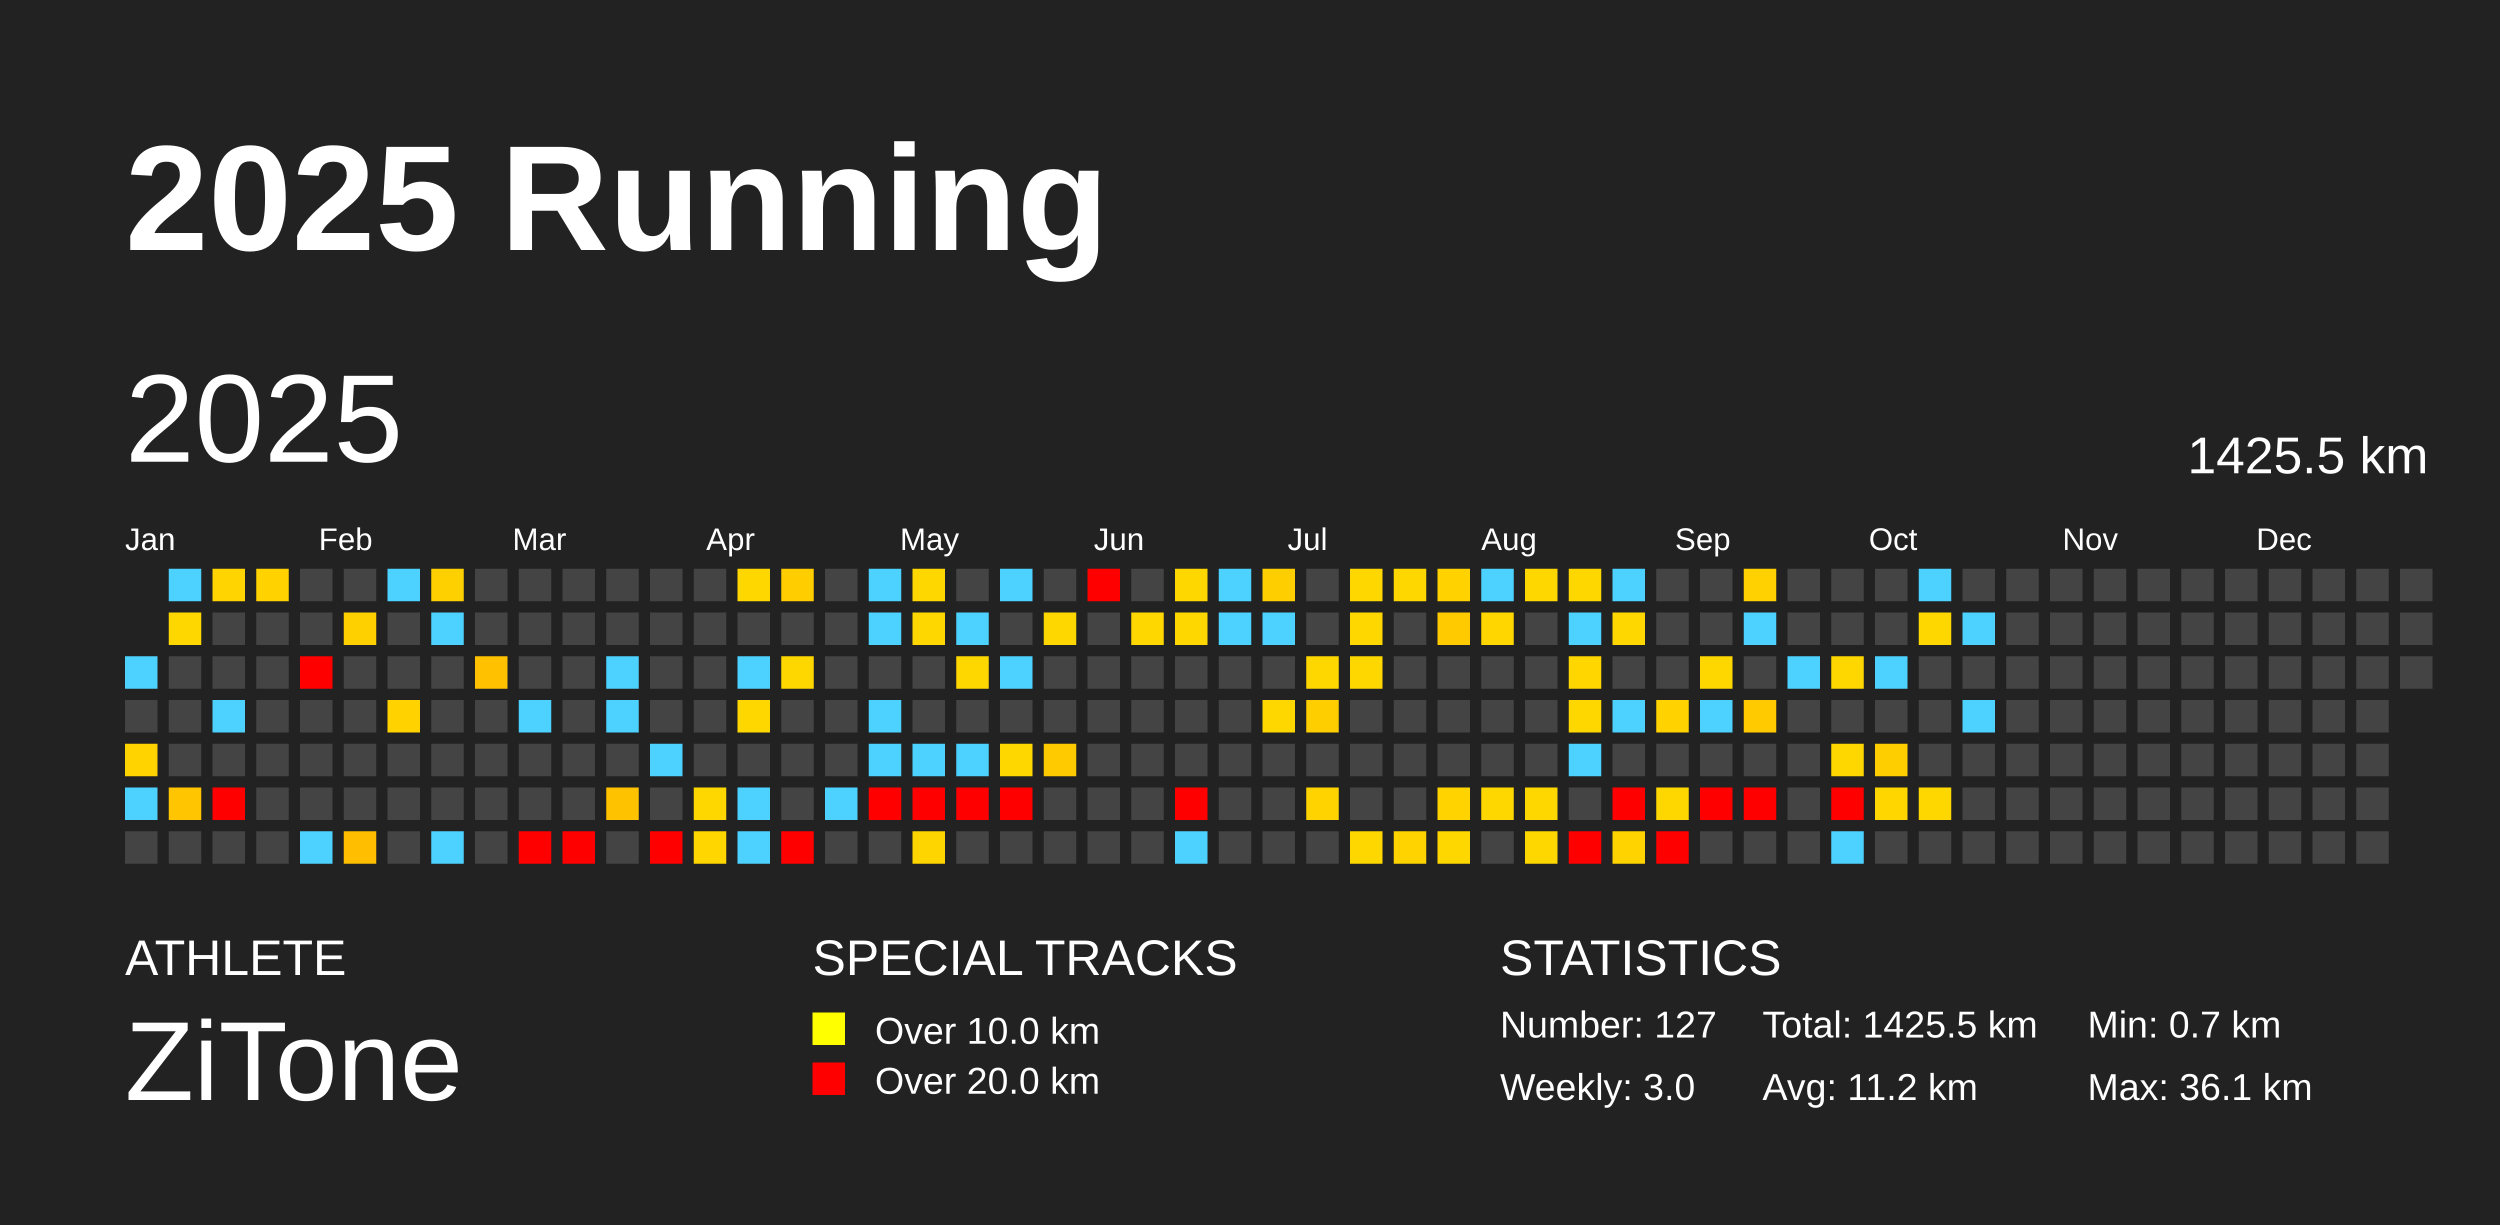
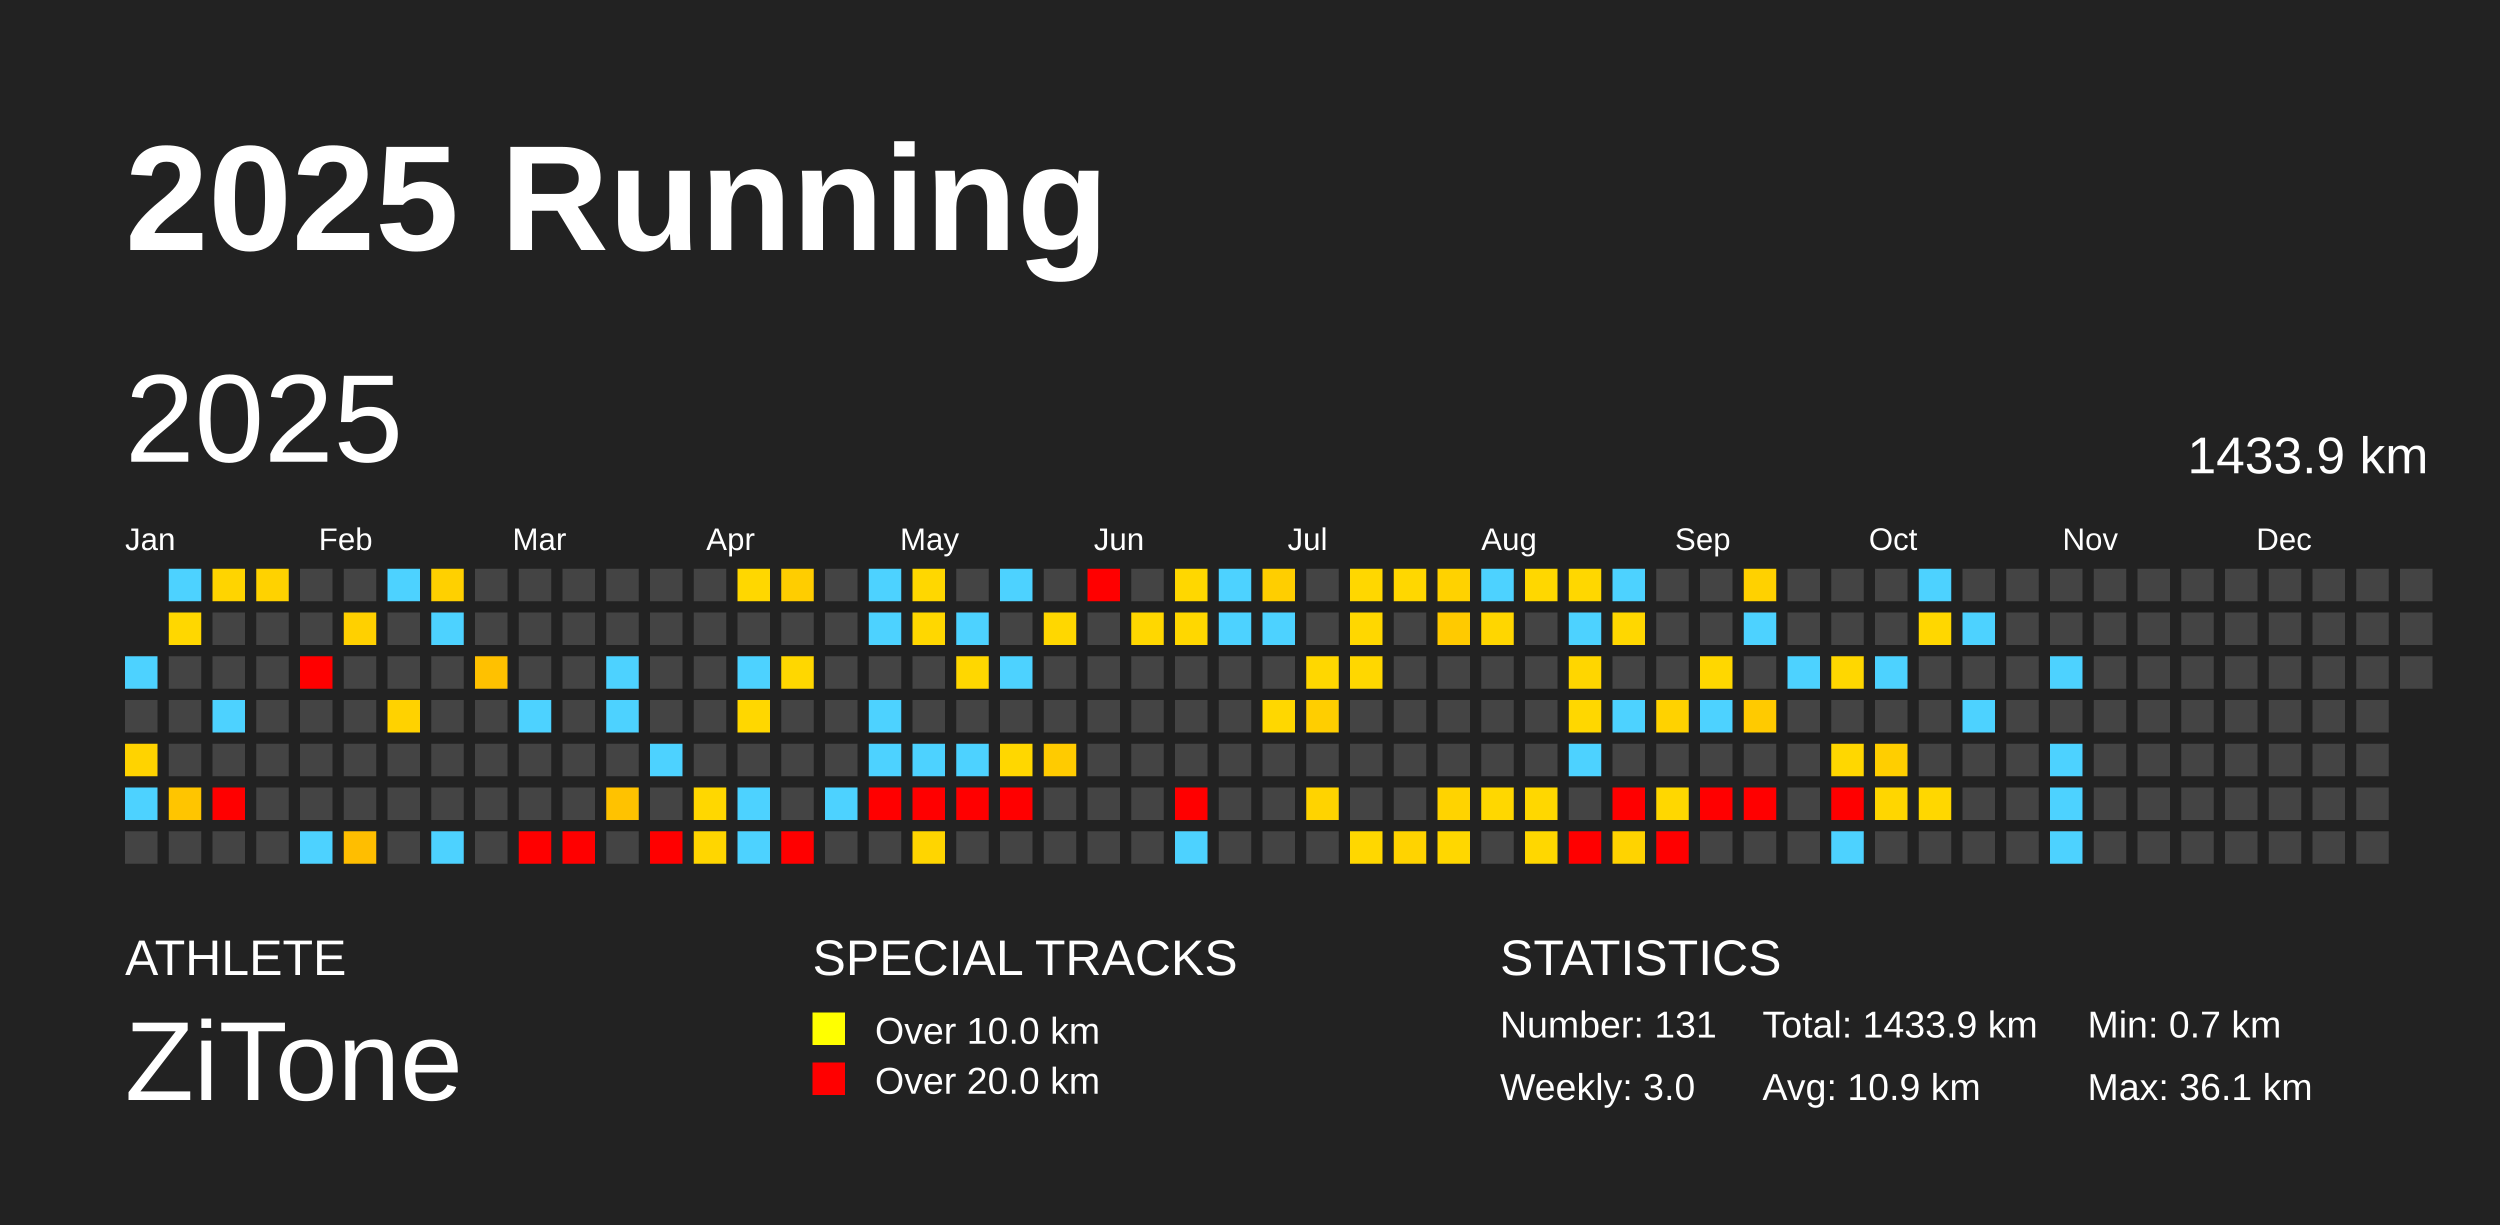
<svg xmlns="http://www.w3.org/2000/svg" baseProfile="full" height="98mm" version="1.1" viewBox="0,0,200,98" width="200mm">
  <defs />
  <rect fill="#222222" height="98" width="200" x="0" y="0" />
  <text fill="#FFFFFF" style="font-size:12px; font-family:Arial; font-weight:bold;" x="10" y="20">2025 Running</text>
  <text fill="#FFFFFF" style="font-size:4px; font-family:Arial" x="10" y="78">ATHLETE</text>
  <text fill="#FFFFFF" style="font-size:9px; font-family:Arial" x="10" y="88">ZiTone</text>
  <text fill="#FFFFFF" style="font-size:4px; font-family:Arial" x="65" y="78">SPECIAL TRACKS</text>
  <rect fill="yellow" height="2.6" width="2.6" x="65" y="81" />
  <text fill="#FFFFFF" style="font-size:3px; font-family:Arial" x="70" y="83.5">Over 10.0 km</text>
  <rect fill="red" height="2.6" width="2.6" x="65" y="85" />
  <text fill="#FFFFFF" style="font-size:3px; font-family:Arial" x="70" y="87.5">Over 20.0 km</text>
  <text fill="#FFFFFF" style="font-size:4px; font-family:Arial" x="120" y="78">STATISTICS</text>
-   <text fill="#FFFFFF" style="font-size:3px; font-family:Arial" x="120" y="83">Number: 127</text>
+   <text fill="#FFFFFF" style="font-size:3px; font-family:Arial" x="120" y="83">Number: 131</text>
  <text fill="#FFFFFF" style="font-size:3px; font-family:Arial" x="120" y="88">Weekly: 3.0</text>
-   <text fill="#FFFFFF" style="font-size:3px; font-family:Arial" x="141" y="83">Total: 1425.5 km</text>
-   <text fill="#FFFFFF" style="font-size:3px; font-family:Arial" x="141" y="88">Avg: 11.2 km</text>
+   <text fill="#FFFFFF" style="font-size:3px; font-family:Arial" x="141" y="83">Total: 1433.9 km</text>
+   <text fill="#FFFFFF" style="font-size:3px; font-family:Arial" x="141" y="88">Avg: 10.9 km</text>
  <text fill="#FFFFFF" style="font-size:3px; font-family:Arial" x="167" y="83">Min: 0.7 km</text>
  <text fill="#FFFFFF" style="font-size:3px; font-family:Arial" x="167" y="88">Max: 36.1 km</text>
  <text dominant-baseline="hanging" fill="#FFFFFF" style="font-size:10.0px; font-family:Arial;" x="10" y="30">2025</text>
-   <text dominant-baseline="hanging" fill="#FFFFFF" style="font-size:4.125px; font-family:Arial;" x="175" y="35">1425.5 km</text>
+   <text dominant-baseline="hanging" fill="#FFFFFF" style="font-size:4.125px; font-family:Arial;" x="175" y="35">1433.9 km</text>
  <text fill="#FFFFFF" style="font-size:2.5px; font-family:Arial" x="10.0" y="44">Jan</text>
  <text fill="#FFFFFF" style="font-size:2.5px; font-family:Arial" x="25.5" y="44">Feb</text>
  <text fill="#FFFFFF" style="font-size:2.5px; font-family:Arial" x="41.0" y="44">Mar</text>
  <text fill="#FFFFFF" style="font-size:2.5px; font-family:Arial" x="56.5" y="44">Apr</text>
  <text fill="#FFFFFF" style="font-size:2.5px; font-family:Arial" x="72.0" y="44">May</text>
  <text fill="#FFFFFF" style="font-size:2.5px; font-family:Arial" x="87.5" y="44">Jun</text>
  <text fill="#FFFFFF" style="font-size:2.5px; font-family:Arial" x="103.0" y="44">Jul</text>
  <text fill="#FFFFFF" style="font-size:2.5px; font-family:Arial" x="118.5" y="44">Aug</text>
  <text fill="#FFFFFF" style="font-size:2.5px; font-family:Arial" x="134.0" y="44">Sep</text>
  <text fill="#FFFFFF" style="font-size:2.5px; font-family:Arial" x="149.5" y="44">Oct</text>
  <text fill="#FFFFFF" style="font-size:2.5px; font-family:Arial" x="165.0" y="44">Nov</text>
  <text fill="#FFFFFF" style="font-size:2.5px; font-family:Arial" x="180.5" y="44">Dec</text>
  <rect fill="#4dd2ff" height="2.6" width="2.6" x="10.0" y="52.5" />
  <rect fill="#444444" height="2.6" width="2.6" x="10.0" y="56.0" />
  <rect fill="#ffd300" height="2.6" width="2.6" x="10.0" y="59.5" />
  <rect fill="#4dd2ff" height="2.6" width="2.6" x="10.0" y="63.0" />
  <rect fill="#444444" height="2.6" width="2.6" x="10.0" y="66.5" />
  <rect fill="#4dd2ff" height="2.6" width="2.6" x="13.5" y="45.5" />
  <rect fill="#ffd700" height="2.6" width="2.6" x="13.5" y="49.0" />
  <rect fill="#444444" height="2.6" width="2.6" x="13.5" y="52.5" />
  <rect fill="#444444" height="2.6" width="2.6" x="13.5" y="56.0" />
  <rect fill="#444444" height="2.6" width="2.6" x="13.5" y="59.5" />
  <rect fill="#ffc500" height="2.6" width="2.6" x="13.5" y="63.0" />
  <rect fill="#444444" height="2.6" width="2.6" x="13.5" y="66.5" />
  <rect fill="#ffd400" height="2.6" width="2.6" x="17.0" y="45.5" />
  <rect fill="#444444" height="2.6" width="2.6" x="17.0" y="49.0" />
  <rect fill="#444444" height="2.6" width="2.6" x="17.0" y="52.5" />
  <rect fill="#4dd2ff" height="2.6" width="2.6" x="17.0" y="56.0" />
  <rect fill="#444444" height="2.6" width="2.6" x="17.0" y="59.5" />
  <rect fill="red" height="2.6" width="2.6" x="17.0" y="63.0" />
  <rect fill="#444444" height="2.6" width="2.6" x="17.0" y="66.5" />
  <rect fill="#ffd200" height="2.6" width="2.6" x="20.5" y="45.5" />
  <rect fill="#444444" height="2.6" width="2.6" x="20.5" y="49.0" />
  <rect fill="#444444" height="2.6" width="2.6" x="20.5" y="52.5" />
  <rect fill="#444444" height="2.6" width="2.6" x="20.5" y="56.0" />
  <rect fill="#444444" height="2.6" width="2.6" x="20.5" y="59.5" />
  <rect fill="#444444" height="2.6" width="2.6" x="20.5" y="63.0" />
  <rect fill="#444444" height="2.6" width="2.6" x="20.5" y="66.5" />
  <rect fill="#444444" height="2.6" width="2.6" x="24.0" y="45.5" />
  <rect fill="#444444" height="2.6" width="2.6" x="24.0" y="49.0" />
  <rect fill="red" height="2.6" width="2.6" x="24.0" y="52.5" />
  <rect fill="#444444" height="2.6" width="2.6" x="24.0" y="56.0" />
  <rect fill="#444444" height="2.6" width="2.6" x="24.0" y="59.5" />
  <rect fill="#444444" height="2.6" width="2.6" x="24.0" y="63.0" />
  <rect fill="#4dd2ff" height="2.6" width="2.6" x="24.0" y="66.5" />
  <rect fill="#444444" height="2.6" width="2.6" x="27.5" y="45.5" />
  <rect fill="#ffd000" height="2.6" width="2.6" x="27.5" y="49.0" />
  <rect fill="#444444" height="2.6" width="2.6" x="27.5" y="52.5" />
  <rect fill="#444444" height="2.6" width="2.6" x="27.5" y="56.0" />
  <rect fill="#444444" height="2.6" width="2.6" x="27.5" y="59.5" />
  <rect fill="#444444" height="2.6" width="2.6" x="27.5" y="63.0" />
  <rect fill="#ffbe00" height="2.6" width="2.6" x="27.5" y="66.5" />
  <rect fill="#4dd2ff" height="2.6" width="2.6" x="31.0" y="45.5" />
  <rect fill="#444444" height="2.6" width="2.6" x="31.0" y="49.0" />
  <rect fill="#444444" height="2.6" width="2.6" x="31.0" y="52.5" />
  <rect fill="#ffd200" height="2.6" width="2.6" x="31.0" y="56.0" />
  <rect fill="#444444" height="2.6" width="2.6" x="31.0" y="59.5" />
  <rect fill="#444444" height="2.6" width="2.6" x="31.0" y="63.0" />
  <rect fill="#444444" height="2.6" width="2.6" x="31.0" y="66.5" />
  <rect fill="#ffd000" height="2.6" width="2.6" x="34.5" y="45.5" />
  <rect fill="#4dd2ff" height="2.6" width="2.6" x="34.5" y="49.0" />
  <rect fill="#444444" height="2.6" width="2.6" x="34.5" y="52.5" />
  <rect fill="#444444" height="2.6" width="2.6" x="34.5" y="56.0" />
  <rect fill="#444444" height="2.6" width="2.6" x="34.5" y="59.5" />
  <rect fill="#444444" height="2.6" width="2.6" x="34.5" y="63.0" />
  <rect fill="#4dd2ff" height="2.6" width="2.6" x="34.5" y="66.5" />
  <rect fill="#444444" height="2.6" width="2.6" x="38.0" y="45.5" />
  <rect fill="#444444" height="2.6" width="2.6" x="38.0" y="49.0" />
  <rect fill="#ffc100" height="2.6" width="2.6" x="38.0" y="52.5" />
  <rect fill="#444444" height="2.6" width="2.6" x="38.0" y="56.0" />
  <rect fill="#444444" height="2.6" width="2.6" x="38.0" y="59.5" />
  <rect fill="#444444" height="2.6" width="2.6" x="38.0" y="63.0" />
  <rect fill="#444444" height="2.6" width="2.6" x="38.0" y="66.5" />
  <rect fill="#444444" height="2.6" width="2.6" x="41.5" y="45.5" />
  <rect fill="#444444" height="2.6" width="2.6" x="41.5" y="49.0" />
  <rect fill="#444444" height="2.6" width="2.6" x="41.5" y="52.5" />
  <rect fill="#4dd2ff" height="2.6" width="2.6" x="41.5" y="56.0" />
  <rect fill="#444444" height="2.6" width="2.6" x="41.5" y="59.5" />
  <rect fill="#444444" height="2.6" width="2.6" x="41.5" y="63.0" />
  <rect fill="red" height="2.6" width="2.6" x="41.5" y="66.5" />
  <rect fill="#444444" height="2.6" width="2.6" x="45.0" y="45.5" />
  <rect fill="#444444" height="2.6" width="2.6" x="45.0" y="49.0" />
  <rect fill="#444444" height="2.6" width="2.6" x="45.0" y="52.5" />
  <rect fill="#444444" height="2.6" width="2.6" x="45.0" y="56.0" />
  <rect fill="#444444" height="2.6" width="2.6" x="45.0" y="59.5" />
  <rect fill="#444444" height="2.6" width="2.6" x="45.0" y="63.0" />
  <rect fill="red" height="2.6" width="2.6" x="45.0" y="66.5" />
  <rect fill="#444444" height="2.6" width="2.6" x="48.5" y="45.5" />
  <rect fill="#444444" height="2.6" width="2.6" x="48.5" y="49.0" />
  <rect fill="#4dd2ff" height="2.6" width="2.6" x="48.5" y="52.5" />
  <rect fill="#4dd2ff" height="2.6" width="2.6" x="48.5" y="56.0" />
  <rect fill="#444444" height="2.6" width="2.6" x="48.5" y="59.5" />
  <rect fill="#ffc200" height="2.6" width="2.6" x="48.5" y="63.0" />
  <rect fill="#444444" height="2.6" width="2.6" x="48.5" y="66.5" />
  <rect fill="#444444" height="2.6" width="2.6" x="52.0" y="45.5" />
  <rect fill="#444444" height="2.6" width="2.6" x="52.0" y="49.0" />
  <rect fill="#444444" height="2.6" width="2.6" x="52.0" y="52.5" />
  <rect fill="#444444" height="2.6" width="2.6" x="52.0" y="56.0" />
  <rect fill="#4dd2ff" height="2.6" width="2.6" x="52.0" y="59.5" />
  <rect fill="#444444" height="2.6" width="2.6" x="52.0" y="63.0" />
  <rect fill="red" height="2.6" width="2.6" x="52.0" y="66.5" />
  <rect fill="#444444" height="2.6" width="2.6" x="55.5" y="45.5" />
  <rect fill="#444444" height="2.6" width="2.6" x="55.5" y="49.0" />
  <rect fill="#444444" height="2.6" width="2.6" x="55.5" y="52.5" />
  <rect fill="#444444" height="2.6" width="2.6" x="55.5" y="56.0" />
  <rect fill="#444444" height="2.6" width="2.6" x="55.5" y="59.5" />
  <rect fill="#ffd700" height="2.6" width="2.6" x="55.5" y="63.0" />
  <rect fill="#ffd600" height="2.6" width="2.6" x="55.5" y="66.5" />
  <rect fill="#ffd700" height="2.6" width="2.6" x="59.0" y="45.5" />
  <rect fill="#444444" height="2.6" width="2.6" x="59.0" y="49.0" />
  <rect fill="#4dd2ff" height="2.6" width="2.6" x="59.0" y="52.5" />
  <rect fill="#ffd700" height="2.6" width="2.6" x="59.0" y="56.0" />
  <rect fill="#444444" height="2.6" width="2.6" x="59.0" y="59.5" />
  <rect fill="#4dd2ff" height="2.6" width="2.6" x="59.0" y="63.0" />
  <rect fill="#4dd2ff" height="2.6" width="2.6" x="59.0" y="66.5" />
  <rect fill="#ffcd00" height="2.6" width="2.6" x="62.5" y="45.5" />
  <rect fill="#444444" height="2.6" width="2.6" x="62.5" y="49.0" />
  <rect fill="#ffd700" height="2.6" width="2.6" x="62.5" y="52.5" />
  <rect fill="#444444" height="2.6" width="2.6" x="62.5" y="56.0" />
  <rect fill="#444444" height="2.6" width="2.6" x="62.5" y="59.5" />
  <rect fill="#444444" height="2.6" width="2.6" x="62.5" y="63.0" />
  <rect fill="red" height="2.6" width="2.6" x="62.5" y="66.5" />
  <rect fill="#444444" height="2.6" width="2.6" x="66.0" y="45.5" />
  <rect fill="#444444" height="2.6" width="2.6" x="66.0" y="49.0" />
  <rect fill="#444444" height="2.6" width="2.6" x="66.0" y="52.5" />
  <rect fill="#444444" height="2.6" width="2.6" x="66.0" y="56.0" />
  <rect fill="#444444" height="2.6" width="2.6" x="66.0" y="59.5" />
  <rect fill="#4dd2ff" height="2.6" width="2.6" x="66.0" y="63.0" />
  <rect fill="#444444" height="2.6" width="2.6" x="66.0" y="66.5" />
  <rect fill="#4dd2ff" height="2.6" width="2.6" x="69.5" y="45.5" />
  <rect fill="#4dd2ff" height="2.6" width="2.6" x="69.5" y="49.0" />
  <rect fill="#444444" height="2.6" width="2.6" x="69.5" y="52.5" />
  <rect fill="#4dd2ff" height="2.6" width="2.6" x="69.5" y="56.0" />
  <rect fill="#4dd2ff" height="2.6" width="2.6" x="69.5" y="59.5" />
  <rect fill="red" height="2.6" width="2.6" x="69.5" y="63.0" />
  <rect fill="#444444" height="2.6" width="2.6" x="69.5" y="66.5" />
  <rect fill="#ffd700" height="2.6" width="2.6" x="73.0" y="45.5" />
  <rect fill="#ffd700" height="2.6" width="2.6" x="73.0" y="49.0" />
  <rect fill="#444444" height="2.6" width="2.6" x="73.0" y="52.5" />
  <rect fill="#444444" height="2.6" width="2.6" x="73.0" y="56.0" />
  <rect fill="#4dd2ff" height="2.6" width="2.6" x="73.0" y="59.5" />
  <rect fill="red" height="2.6" width="2.6" x="73.0" y="63.0" />
  <rect fill="#ffd500" height="2.6" width="2.6" x="73.0" y="66.5" />
  <rect fill="#444444" height="2.6" width="2.6" x="76.5" y="45.5" />
  <rect fill="#4dd2ff" height="2.6" width="2.6" x="76.5" y="49.0" />
  <rect fill="#ffd700" height="2.6" width="2.6" x="76.5" y="52.5" />
  <rect fill="#444444" height="2.6" width="2.6" x="76.5" y="56.0" />
  <rect fill="#4dd2ff" height="2.6" width="2.6" x="76.5" y="59.5" />
  <rect fill="red" height="2.6" width="2.6" x="76.5" y="63.0" />
  <rect fill="#444444" height="2.6" width="2.6" x="76.5" y="66.5" />
  <rect fill="#4dd2ff" height="2.6" width="2.6" x="80.0" y="45.5" />
  <rect fill="#444444" height="2.6" width="2.6" x="80.0" y="49.0" />
  <rect fill="#4dd2ff" height="2.6" width="2.6" x="80.0" y="52.5" />
  <rect fill="#444444" height="2.6" width="2.6" x="80.0" y="56.0" />
  <rect fill="#ffd700" height="2.6" width="2.6" x="80.0" y="59.5" />
  <rect fill="red" height="2.6" width="2.6" x="80.0" y="63.0" />
  <rect fill="#444444" height="2.6" width="2.6" x="80.0" y="66.5" />
  <rect fill="#444444" height="2.6" width="2.6" x="83.5" y="45.5" />
  <rect fill="#ffd700" height="2.6" width="2.6" x="83.5" y="49.0" />
  <rect fill="#444444" height="2.6" width="2.6" x="83.5" y="52.5" />
  <rect fill="#444444" height="2.6" width="2.6" x="83.5" y="56.0" />
  <rect fill="#ffcb00" height="2.6" width="2.6" x="83.5" y="59.5" />
  <rect fill="#444444" height="2.6" width="2.6" x="83.5" y="63.0" />
  <rect fill="#444444" height="2.6" width="2.6" x="83.5" y="66.5" />
  <rect fill="red" height="2.6" width="2.6" x="87.0" y="45.5" />
  <rect fill="#444444" height="2.6" width="2.6" x="87.0" y="49.0" />
  <rect fill="#444444" height="2.6" width="2.6" x="87.0" y="52.5" />
  <rect fill="#444444" height="2.6" width="2.6" x="87.0" y="56.0" />
  <rect fill="#444444" height="2.6" width="2.6" x="87.0" y="59.5" />
  <rect fill="#444444" height="2.6" width="2.6" x="87.0" y="63.0" />
  <rect fill="#444444" height="2.6" width="2.6" x="87.0" y="66.5" />
  <rect fill="#444444" height="2.6" width="2.6" x="90.5" y="45.5" />
  <rect fill="#ffd700" height="2.6" width="2.6" x="90.5" y="49.0" />
  <rect fill="#444444" height="2.6" width="2.6" x="90.5" y="52.5" />
  <rect fill="#444444" height="2.6" width="2.6" x="90.5" y="56.0" />
  <rect fill="#444444" height="2.6" width="2.6" x="90.5" y="59.5" />
  <rect fill="#444444" height="2.6" width="2.6" x="90.5" y="63.0" />
  <rect fill="#444444" height="2.6" width="2.6" x="90.5" y="66.5" />
  <rect fill="#ffd700" height="2.6" width="2.6" x="94.0" y="45.5" />
  <rect fill="#ffd700" height="2.6" width="2.6" x="94.0" y="49.0" />
  <rect fill="#444444" height="2.6" width="2.6" x="94.0" y="52.5" />
  <rect fill="#444444" height="2.6" width="2.6" x="94.0" y="56.0" />
  <rect fill="#444444" height="2.6" width="2.6" x="94.0" y="59.5" />
  <rect fill="red" height="2.6" width="2.6" x="94.0" y="63.0" />
  <rect fill="#4dd2ff" height="2.6" width="2.6" x="94.0" y="66.5" />
  <rect fill="#4dd2ff" height="2.6" width="2.6" x="97.5" y="45.5" />
  <rect fill="#4dd2ff" height="2.6" width="2.6" x="97.5" y="49.0" />
  <rect fill="#444444" height="2.6" width="2.6" x="97.5" y="52.5" />
  <rect fill="#444444" height="2.6" width="2.6" x="97.5" y="56.0" />
  <rect fill="#444444" height="2.6" width="2.6" x="97.5" y="59.5" />
  <rect fill="#444444" height="2.6" width="2.6" x="97.5" y="63.0" />
  <rect fill="#444444" height="2.6" width="2.6" x="97.5" y="66.5" />
  <rect fill="#ffce00" height="2.6" width="2.6" x="101.0" y="45.5" />
  <rect fill="#4dd2ff" height="2.6" width="2.6" x="101.0" y="49.0" />
  <rect fill="#444444" height="2.6" width="2.6" x="101.0" y="52.5" />
  <rect fill="#ffd700" height="2.6" width="2.6" x="101.0" y="56.0" />
  <rect fill="#444444" height="2.6" width="2.6" x="101.0" y="59.5" />
  <rect fill="#444444" height="2.6" width="2.6" x="101.0" y="63.0" />
  <rect fill="#444444" height="2.6" width="2.6" x="101.0" y="66.5" />
  <rect fill="#444444" height="2.6" width="2.6" x="104.5" y="45.5" />
  <rect fill="#444444" height="2.6" width="2.6" x="104.5" y="49.0" />
  <rect fill="#ffd700" height="2.6" width="2.6" x="104.5" y="52.5" />
  <rect fill="#ffce00" height="2.6" width="2.6" x="104.5" y="56.0" />
  <rect fill="#444444" height="2.6" width="2.6" x="104.5" y="59.5" />
  <rect fill="#ffd300" height="2.6" width="2.6" x="104.5" y="63.0" />
  <rect fill="#444444" height="2.6" width="2.6" x="104.5" y="66.5" />
  <rect fill="#ffd700" height="2.6" width="2.6" x="108.0" y="45.5" />
  <rect fill="#ffd700" height="2.6" width="2.6" x="108.0" y="49.0" />
  <rect fill="#ffd700" height="2.6" width="2.6" x="108.0" y="52.5" />
  <rect fill="#444444" height="2.6" width="2.6" x="108.0" y="56.0" />
  <rect fill="#444444" height="2.6" width="2.6" x="108.0" y="59.5" />
  <rect fill="#444444" height="2.6" width="2.6" x="108.0" y="63.0" />
  <rect fill="#ffd700" height="2.6" width="2.6" x="108.0" y="66.5" />
  <rect fill="#ffd700" height="2.6" width="2.6" x="111.5" y="45.5" />
  <rect fill="#444444" height="2.6" width="2.6" x="111.5" y="49.0" />
  <rect fill="#444444" height="2.6" width="2.6" x="111.5" y="52.5" />
  <rect fill="#444444" height="2.6" width="2.6" x="111.5" y="56.0" />
  <rect fill="#444444" height="2.6" width="2.6" x="111.5" y="59.5" />
  <rect fill="#444444" height="2.6" width="2.6" x="111.5" y="63.0" />
  <rect fill="#ffd300" height="2.6" width="2.6" x="111.5" y="66.5" />
  <rect fill="#ffd200" height="2.6" width="2.6" x="115.0" y="45.5" />
  <rect fill="#ffca00" height="2.6" width="2.6" x="115.0" y="49.0" />
  <rect fill="#444444" height="2.6" width="2.6" x="115.0" y="52.5" />
  <rect fill="#444444" height="2.6" width="2.6" x="115.0" y="56.0" />
  <rect fill="#444444" height="2.6" width="2.6" x="115.0" y="59.5" />
  <rect fill="#ffd300" height="2.6" width="2.6" x="115.0" y="63.0" />
  <rect fill="#ffd700" height="2.6" width="2.6" x="115.0" y="66.5" />
  <rect fill="#4dd2ff" height="2.6" width="2.6" x="118.5" y="45.5" />
  <rect fill="#ffd600" height="2.6" width="2.6" x="118.5" y="49.0" />
  <rect fill="#444444" height="2.6" width="2.6" x="118.5" y="52.5" />
  <rect fill="#444444" height="2.6" width="2.6" x="118.5" y="56.0" />
  <rect fill="#444444" height="2.6" width="2.6" x="118.5" y="59.5" />
  <rect fill="#ffd700" height="2.6" width="2.6" x="118.5" y="63.0" />
  <rect fill="#444444" height="2.6" width="2.6" x="118.5" y="66.5" />
  <rect fill="#ffd700" height="2.6" width="2.6" x="122.0" y="45.5" />
  <rect fill="#444444" height="2.6" width="2.6" x="122.0" y="49.0" />
  <rect fill="#444444" height="2.6" width="2.6" x="122.0" y="52.5" />
  <rect fill="#444444" height="2.6" width="2.6" x="122.0" y="56.0" />
  <rect fill="#444444" height="2.6" width="2.6" x="122.0" y="59.5" />
  <rect fill="#ffd700" height="2.6" width="2.6" x="122.0" y="63.0" />
  <rect fill="#ffd700" height="2.6" width="2.6" x="122.0" y="66.5" />
  <rect fill="#ffd700" height="2.6" width="2.6" x="125.5" y="45.5" />
  <rect fill="#4dd2ff" height="2.6" width="2.6" x="125.5" y="49.0" />
  <rect fill="#ffd600" height="2.6" width="2.6" x="125.5" y="52.5" />
  <rect fill="#ffd700" height="2.6" width="2.6" x="125.5" y="56.0" />
  <rect fill="#4dd2ff" height="2.6" width="2.6" x="125.5" y="59.5" />
  <rect fill="#444444" height="2.6" width="2.6" x="125.5" y="63.0" />
  <rect fill="red" height="2.6" width="2.6" x="125.5" y="66.5" />
  <rect fill="#4dd2ff" height="2.6" width="2.6" x="129.0" y="45.5" />
  <rect fill="#ffd700" height="2.6" width="2.6" x="129.0" y="49.0" />
  <rect fill="#444444" height="2.6" width="2.6" x="129.0" y="52.5" />
  <rect fill="#4dd2ff" height="2.6" width="2.6" x="129.0" y="56.0" />
  <rect fill="#444444" height="2.6" width="2.6" x="129.0" y="59.5" />
  <rect fill="red" height="2.6" width="2.6" x="129.0" y="63.0" />
  <rect fill="#ffd300" height="2.6" width="2.6" x="129.0" y="66.5" />
  <rect fill="#444444" height="2.6" width="2.6" x="132.5" y="45.5" />
  <rect fill="#444444" height="2.6" width="2.6" x="132.5" y="49.0" />
  <rect fill="#444444" height="2.6" width="2.6" x="132.5" y="52.5" />
  <rect fill="#ffd200" height="2.6" width="2.6" x="132.5" y="56.0" />
  <rect fill="#444444" height="2.6" width="2.6" x="132.5" y="59.5" />
  <rect fill="#ffd700" height="2.6" width="2.6" x="132.5" y="63.0" />
  <rect fill="red" height="2.6" width="2.6" x="132.5" y="66.5" />
  <rect fill="#444444" height="2.6" width="2.6" x="136.0" y="45.5" />
  <rect fill="#444444" height="2.6" width="2.6" x="136.0" y="49.0" />
  <rect fill="#ffd700" height="2.6" width="2.6" x="136.0" y="52.5" />
  <rect fill="#4dd2ff" height="2.6" width="2.6" x="136.0" y="56.0" />
  <rect fill="#444444" height="2.6" width="2.6" x="136.0" y="59.5" />
  <rect fill="red" height="2.6" width="2.6" x="136.0" y="63.0" />
  <rect fill="#444444" height="2.6" width="2.6" x="136.0" y="66.5" />
  <rect fill="#ffd100" height="2.6" width="2.6" x="139.5" y="45.5" />
  <rect fill="#4dd2ff" height="2.6" width="2.6" x="139.5" y="49.0" />
  <rect fill="#444444" height="2.6" width="2.6" x="139.5" y="52.5" />
  <rect fill="#ffca00" height="2.6" width="2.6" x="139.5" y="56.0" />
  <rect fill="#444444" height="2.6" width="2.6" x="139.5" y="59.5" />
  <rect fill="red" height="2.6" width="2.6" x="139.5" y="63.0" />
  <rect fill="#444444" height="2.6" width="2.6" x="139.5" y="66.5" />
  <rect fill="#444444" height="2.6" width="2.6" x="143.0" y="45.5" />
  <rect fill="#444444" height="2.6" width="2.6" x="143.0" y="49.0" />
  <rect fill="#4dd2ff" height="2.6" width="2.6" x="143.0" y="52.5" />
  <rect fill="#444444" height="2.6" width="2.6" x="143.0" y="56.0" />
  <rect fill="#444444" height="2.6" width="2.6" x="143.0" y="59.5" />
  <rect fill="#444444" height="2.6" width="2.6" x="143.0" y="63.0" />
  <rect fill="#444444" height="2.6" width="2.6" x="143.0" y="66.5" />
  <rect fill="#444444" height="2.6" width="2.6" x="146.5" y="45.5" />
  <rect fill="#444444" height="2.6" width="2.6" x="146.5" y="49.0" />
  <rect fill="#ffd700" height="2.6" width="2.6" x="146.5" y="52.5" />
  <rect fill="#444444" height="2.6" width="2.6" x="146.5" y="56.0" />
  <rect fill="#ffd700" height="2.6" width="2.6" x="146.5" y="59.5" />
  <rect fill="red" height="2.6" width="2.6" x="146.5" y="63.0" />
  <rect fill="#4dd2ff" height="2.6" width="2.6" x="146.5" y="66.5" />
  <rect fill="#444444" height="2.6" width="2.6" x="150.0" y="45.5" />
  <rect fill="#444444" height="2.6" width="2.6" x="150.0" y="49.0" />
  <rect fill="#4dd2ff" height="2.6" width="2.6" x="150.0" y="52.5" />
  <rect fill="#444444" height="2.6" width="2.6" x="150.0" y="56.0" />
  <rect fill="#ffce00" height="2.6" width="2.6" x="150.0" y="59.5" />
  <rect fill="#ffd600" height="2.6" width="2.6" x="150.0" y="63.0" />
  <rect fill="#444444" height="2.6" width="2.6" x="150.0" y="66.5" />
  <rect fill="#4dd2ff" height="2.6" width="2.6" x="153.5" y="45.5" />
  <rect fill="#ffd700" height="2.6" width="2.6" x="153.5" y="49.0" />
  <rect fill="#444444" height="2.6" width="2.6" x="153.5" y="52.5" />
  <rect fill="#444444" height="2.6" width="2.6" x="153.5" y="56.0" />
  <rect fill="#444444" height="2.6" width="2.6" x="153.5" y="59.5" />
  <rect fill="#ffd700" height="2.6" width="2.6" x="153.5" y="63.0" />
  <rect fill="#444444" height="2.6" width="2.6" x="153.5" y="66.5" />
  <rect fill="#444444" height="2.6" width="2.6" x="157.0" y="45.5" />
  <rect fill="#4dd2ff" height="2.6" width="2.6" x="157.0" y="49.0" />
  <rect fill="#444444" height="2.6" width="2.6" x="157.0" y="52.5" />
  <rect fill="#4dd2ff" height="2.6" width="2.6" x="157.0" y="56.0" />
  <rect fill="#444444" height="2.6" width="2.6" x="157.0" y="59.5" />
  <rect fill="#444444" height="2.6" width="2.6" x="157.0" y="63.0" />
  <rect fill="#444444" height="2.6" width="2.6" x="157.0" y="66.5" />
  <rect fill="#444444" height="2.6" width="2.6" x="160.5" y="45.5" />
  <rect fill="#444444" height="2.6" width="2.6" x="160.5" y="49.0" />
  <rect fill="#444444" height="2.6" width="2.6" x="160.5" y="52.5" />
  <rect fill="#444444" height="2.6" width="2.6" x="160.5" y="56.0" />
  <rect fill="#444444" height="2.6" width="2.6" x="160.5" y="59.5" />
  <rect fill="#444444" height="2.6" width="2.6" x="160.5" y="63.0" />
  <rect fill="#444444" height="2.6" width="2.6" x="160.5" y="66.5" />
  <rect fill="#444444" height="2.6" width="2.6" x="164.0" y="45.5" />
  <rect fill="#444444" height="2.6" width="2.6" x="164.0" y="49.0" />
-   <rect fill="#444444" height="2.6" width="2.6" x="164.0" y="52.5" />
+   <rect fill="#4dd2ff" height="2.6" width="2.6" x="164.0" y="52.5" />
  <rect fill="#444444" height="2.6" width="2.6" x="164.0" y="56.0" />
-   <rect fill="#444444" height="2.6" width="2.6" x="164.0" y="59.5" />
-   <rect fill="#444444" height="2.6" width="2.6" x="164.0" y="63.0" />
-   <rect fill="#444444" height="2.6" width="2.6" x="164.0" y="66.5" />
+   <rect fill="#4dd2ff" height="2.6" width="2.6" x="164.0" y="59.5" />
+   <rect fill="#4dd2ff" height="2.6" width="2.6" x="164.0" y="63.0" />
+   <rect fill="#4dd2ff" height="2.6" width="2.6" x="164.0" y="66.5" />
  <rect fill="#444444" height="2.6" width="2.6" x="167.5" y="45.5" />
  <rect fill="#444444" height="2.6" width="2.6" x="167.5" y="49.0" />
  <rect fill="#444444" height="2.6" width="2.6" x="167.5" y="52.5" />
  <rect fill="#444444" height="2.6" width="2.6" x="167.5" y="56.0" />
  <rect fill="#444444" height="2.6" width="2.6" x="167.5" y="59.5" />
  <rect fill="#444444" height="2.6" width="2.6" x="167.5" y="63.0" />
  <rect fill="#444444" height="2.6" width="2.6" x="167.5" y="66.5" />
  <rect fill="#444444" height="2.6" width="2.6" x="171.0" y="45.5" />
  <rect fill="#444444" height="2.6" width="2.6" x="171.0" y="49.0" />
  <rect fill="#444444" height="2.6" width="2.6" x="171.0" y="52.5" />
  <rect fill="#444444" height="2.6" width="2.6" x="171.0" y="56.0" />
  <rect fill="#444444" height="2.6" width="2.6" x="171.0" y="59.5" />
  <rect fill="#444444" height="2.6" width="2.6" x="171.0" y="63.0" />
  <rect fill="#444444" height="2.6" width="2.6" x="171.0" y="66.5" />
  <rect fill="#444444" height="2.6" width="2.6" x="174.5" y="45.5" />
  <rect fill="#444444" height="2.6" width="2.6" x="174.5" y="49.0" />
  <rect fill="#444444" height="2.6" width="2.6" x="174.5" y="52.5" />
  <rect fill="#444444" height="2.6" width="2.6" x="174.5" y="56.0" />
  <rect fill="#444444" height="2.6" width="2.6" x="174.5" y="59.5" />
  <rect fill="#444444" height="2.6" width="2.6" x="174.5" y="63.0" />
  <rect fill="#444444" height="2.6" width="2.6" x="174.5" y="66.5" />
  <rect fill="#444444" height="2.6" width="2.6" x="178.0" y="45.5" />
  <rect fill="#444444" height="2.6" width="2.6" x="178.0" y="49.0" />
  <rect fill="#444444" height="2.6" width="2.6" x="178.0" y="52.5" />
  <rect fill="#444444" height="2.6" width="2.6" x="178.0" y="56.0" />
  <rect fill="#444444" height="2.6" width="2.6" x="178.0" y="59.5" />
  <rect fill="#444444" height="2.6" width="2.6" x="178.0" y="63.0" />
  <rect fill="#444444" height="2.6" width="2.6" x="178.0" y="66.5" />
  <rect fill="#444444" height="2.6" width="2.6" x="181.5" y="45.5" />
  <rect fill="#444444" height="2.6" width="2.6" x="181.5" y="49.0" />
  <rect fill="#444444" height="2.6" width="2.6" x="181.5" y="52.5" />
  <rect fill="#444444" height="2.6" width="2.6" x="181.5" y="56.0" />
  <rect fill="#444444" height="2.6" width="2.6" x="181.5" y="59.5" />
  <rect fill="#444444" height="2.6" width="2.6" x="181.5" y="63.0" />
  <rect fill="#444444" height="2.6" width="2.6" x="181.5" y="66.5" />
  <rect fill="#444444" height="2.6" width="2.6" x="185.0" y="45.5" />
  <rect fill="#444444" height="2.6" width="2.6" x="185.0" y="49.0" />
  <rect fill="#444444" height="2.6" width="2.6" x="185.0" y="52.5" />
  <rect fill="#444444" height="2.6" width="2.6" x="185.0" y="56.0" />
  <rect fill="#444444" height="2.6" width="2.6" x="185.0" y="59.5" />
  <rect fill="#444444" height="2.6" width="2.6" x="185.0" y="63.0" />
  <rect fill="#444444" height="2.6" width="2.6" x="185.0" y="66.5" />
  <rect fill="#444444" height="2.6" width="2.6" x="188.5" y="45.5" />
  <rect fill="#444444" height="2.6" width="2.6" x="188.5" y="49.0" />
  <rect fill="#444444" height="2.6" width="2.6" x="188.5" y="52.5" />
  <rect fill="#444444" height="2.6" width="2.6" x="188.5" y="56.0" />
  <rect fill="#444444" height="2.6" width="2.6" x="188.5" y="59.5" />
  <rect fill="#444444" height="2.6" width="2.6" x="188.5" y="63.0" />
  <rect fill="#444444" height="2.6" width="2.6" x="188.5" y="66.5" />
  <rect fill="#444444" height="2.6" width="2.6" x="192.0" y="45.5" />
  <rect fill="#444444" height="2.6" width="2.6" x="192.0" y="49.0" />
  <rect fill="#444444" height="2.6" width="2.6" x="192.0" y="52.5" />
</svg>
